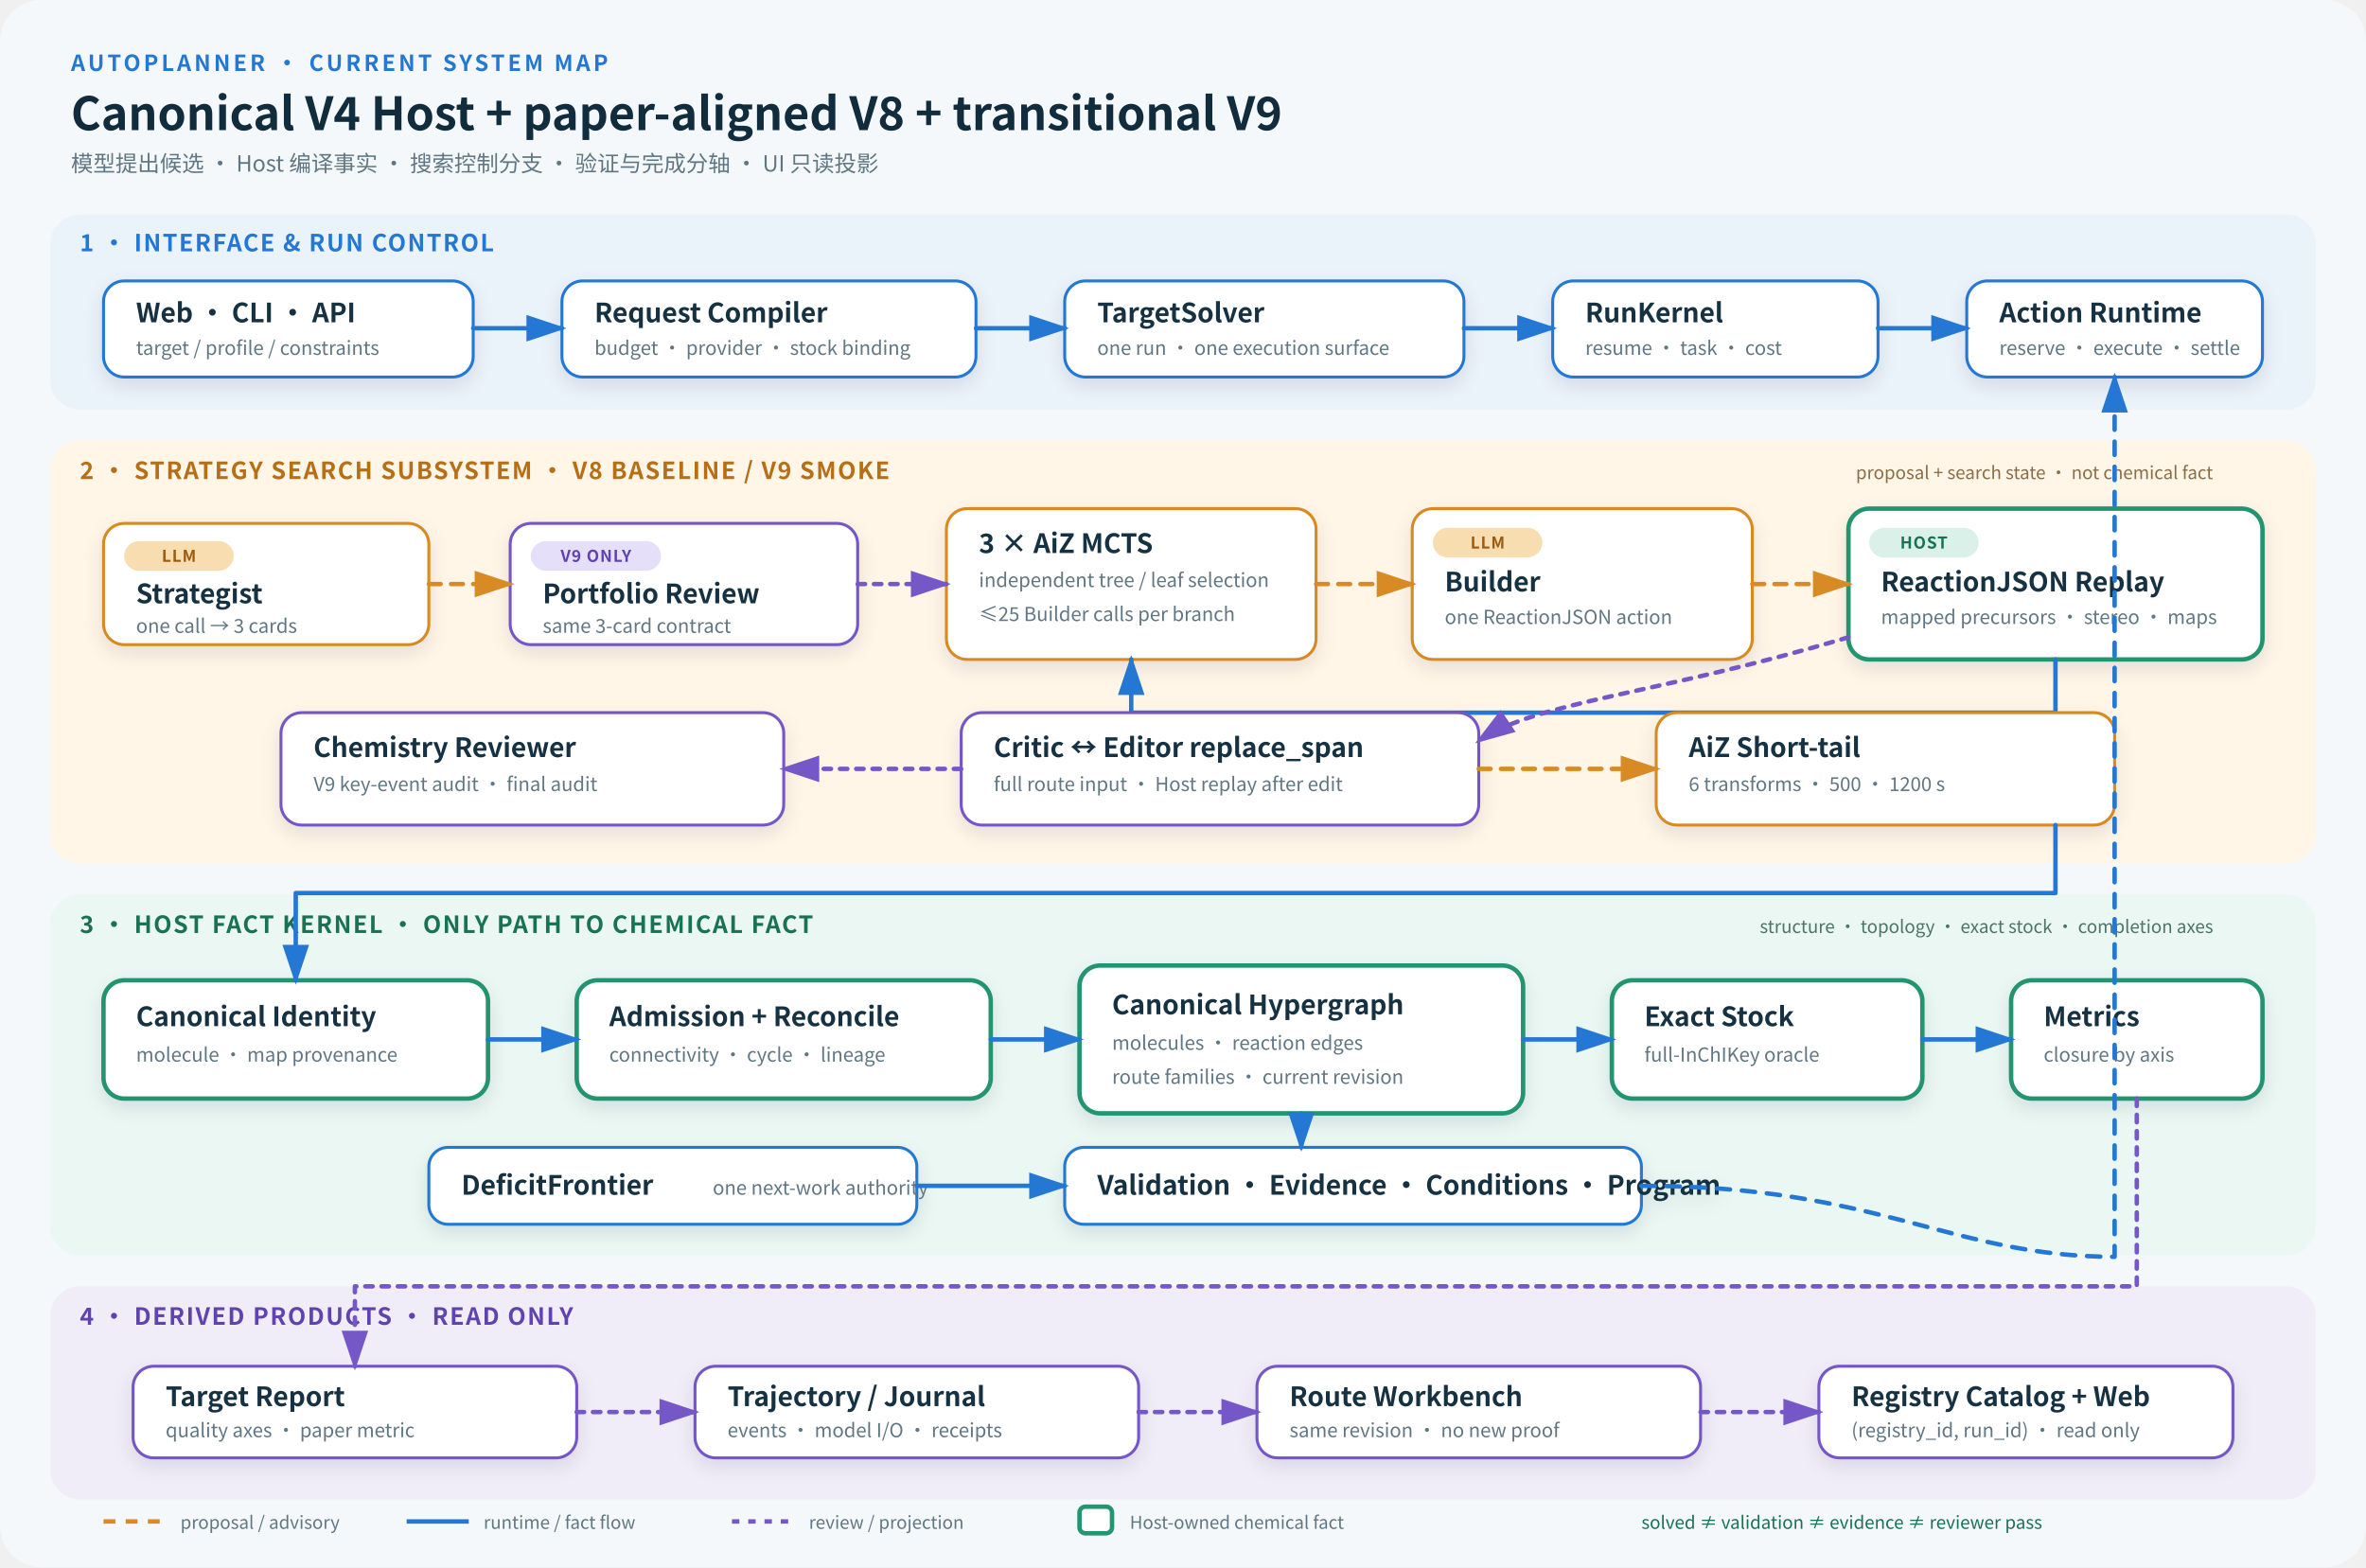
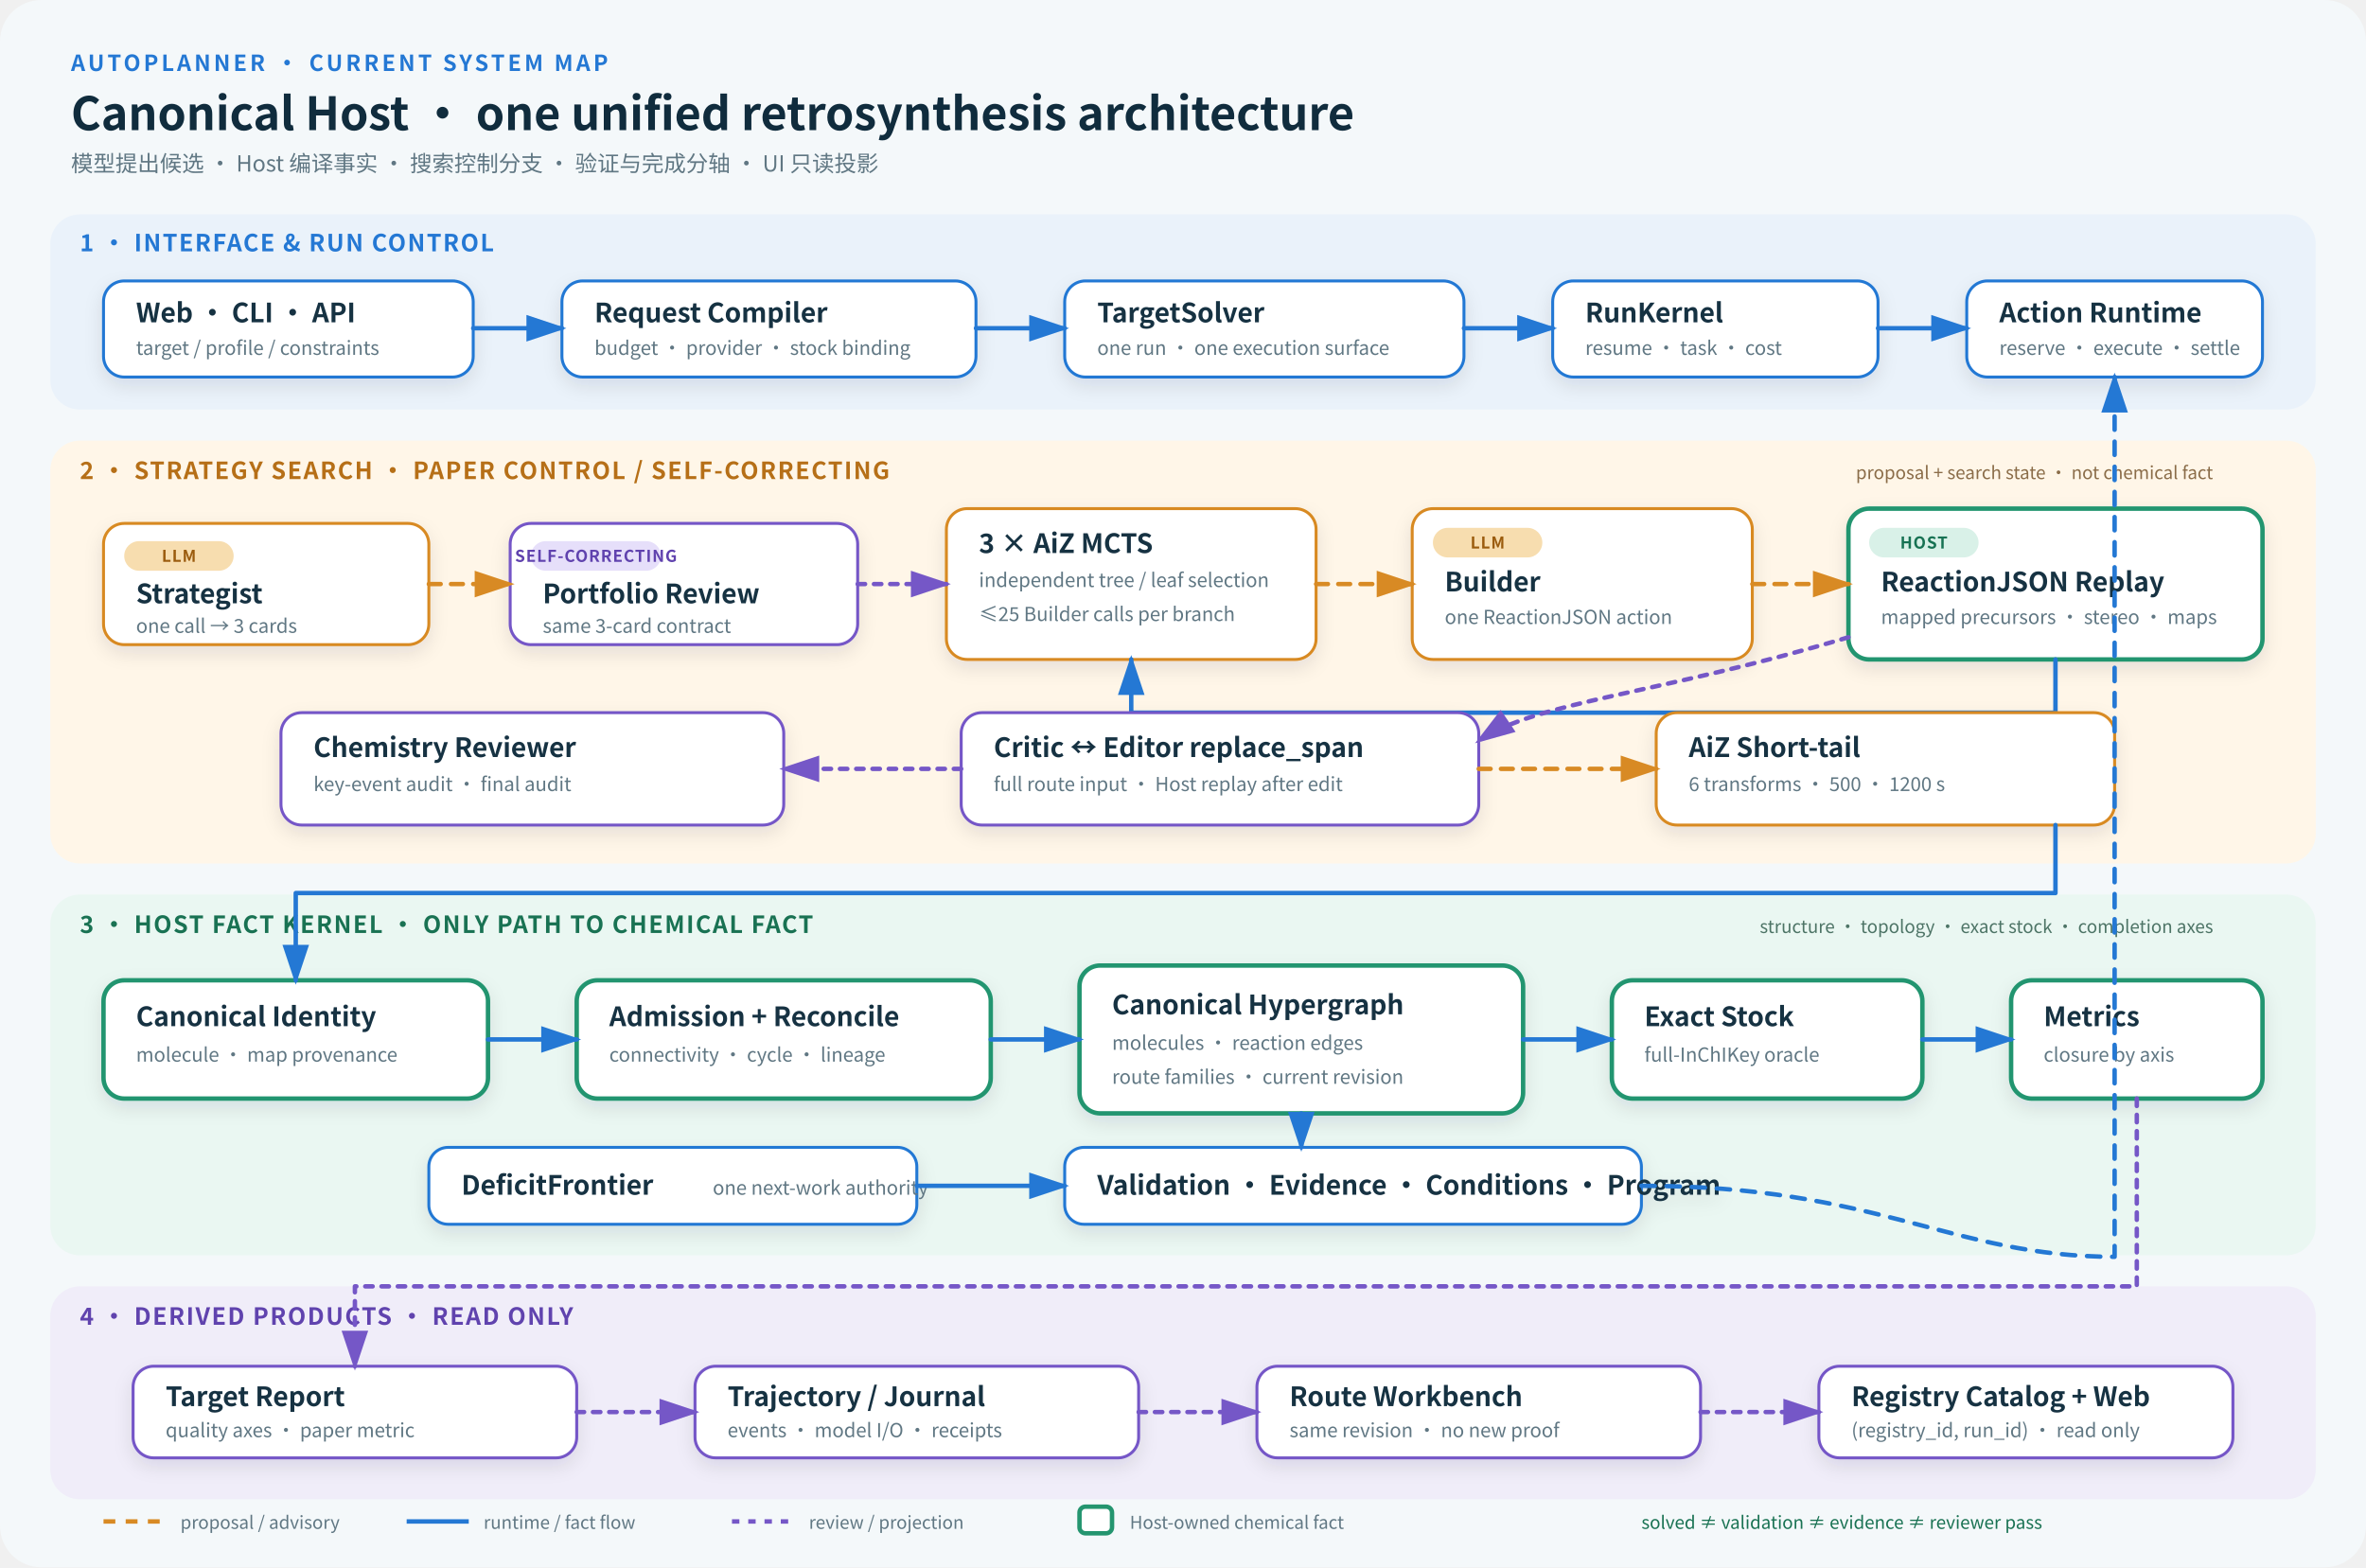
<svg xmlns="http://www.w3.org/2000/svg" width="1600" height="1060" viewBox="0 0 1600 1060" role="img" aria-labelledby="title desc">
  <defs>
    <filter id="shadow" x="-12%" y="-20%" width="124%" height="150%">
      <feDropShadow dx="0" dy="5" stdDeviation="6" flood-color="#0B2637" flood-opacity=".10" />
    </filter>
    <marker id="arrow-blue" markerWidth="10" markerHeight="10" refX="8" refY="3" orient="auto">
      <path d="M0,0 L0,6 L9,3 z" fill="#2478D4" />
    </marker>
    <marker id="arrow-orange" markerWidth="10" markerHeight="10" refX="8" refY="3" orient="auto">
      <path d="M0,0 L0,6 L9,3 z" fill="#D88A24" />
    </marker>
    <marker id="arrow-purple" markerWidth="10" markerHeight="10" refX="8" refY="3" orient="auto">
      <path d="M0,0 L0,6 L9,3 z" fill="#7557C7" />
    </marker>
    <style>
      text { font-family: "Microsoft YaHei", "Noto Sans CJK SC", Arial, sans-serif; }
      .kicker { font-size: 15px; font-weight: 700; letter-spacing: 2px; }
      .heading { font-size: 31px; font-weight: 700; }
      .subtitle { font-size: 15px; }
      .lane-title { font-size: 16px; font-weight: 700; letter-spacing: 1px; }
      .node-title { font-size: 18px; font-weight: 700; }
      .node-sub { font-size: 13px; }
      .tiny { font-size: 12px; }
      .badge { font-size: 11px; font-weight: 700; letter-spacing: .6px; }
      .node { filter: url(#shadow); }
      .flow { fill: none; stroke: #2478D4; stroke-width: 3; stroke-linecap: round; stroke-linejoin: round; marker-end: url(#arrow-blue); }
      .proposal { fill: none; stroke: #D88A24; stroke-width: 3; stroke-linecap: round; stroke-linejoin: round; stroke-dasharray: 8 7; marker-end: url(#arrow-orange); }
      .review { fill: none; stroke: #7557C7; stroke-width: 3; stroke-linecap: round; stroke-linejoin: round; stroke-dasharray: 5 6; marker-end: url(#arrow-purple); }
      .loop { fill: none; stroke: #2478D4; stroke-width: 3; stroke-linecap: round; stroke-linejoin: round; stroke-dasharray: 9 8; marker-end: url(#arrow-blue); }
    </style>
  </defs>
  <rect width="1600" height="1060" rx="28" fill="#F4F8FA" />
  <text x="48" y="48" class="kicker" fill="#2478D4">AUTOPLANNER · CURRENT SYSTEM MAP</text>
-   <text x="48" y="88" class="heading" fill="#102C3D">Canonical V4 Host + paper-aligned V8 + transitional V9</text>
+   <text x="48" y="88" class="heading" fill="#102C3D">Canonical Host · one unified retrosynthesis architecture</text>
  <text x="48" y="116" class="subtitle" fill="#607783">模型提出候选 · Host 编译事实 · 搜索控制分支 · 验证与完成分轴 · UI 只读投影</text>
  <rect x="34" y="145" width="1532" height="132" rx="20" fill="#EAF2FA" />
  <text x="54" y="170" class="lane-title" fill="#2478D4">1 · INTERFACE &amp; RUN CONTROL</text>
  <g class="node">
    <rect x="70" y="190" width="250" height="65" rx="14" fill="#FFFFFF" stroke="#2478D4" stroke-width="2" />
    <text x="92" y="218" class="node-title" fill="#173243">Web · CLI · API</text>
    <text x="92" y="240" class="node-sub" fill="#607783">target / profile / constraints</text>
  </g>
  <g class="node">
    <rect x="380" y="190" width="280" height="65" rx="14" fill="#FFFFFF" stroke="#2478D4" stroke-width="2" />
    <text x="402" y="218" class="node-title" fill="#173243">Request Compiler</text>
    <text x="402" y="240" class="node-sub" fill="#607783">budget · provider · stock binding</text>
  </g>
  <g class="node">
    <rect x="720" y="190" width="270" height="65" rx="14" fill="#FFFFFF" stroke="#2478D4" stroke-width="2" />
    <text x="742" y="218" class="node-title" fill="#173243">TargetSolver</text>
    <text x="742" y="240" class="node-sub" fill="#607783">one run · one execution surface</text>
  </g>
  <g class="node">
    <rect x="1050" y="190" width="220" height="65" rx="14" fill="#FFFFFF" stroke="#2478D4" stroke-width="2" />
    <text x="1072" y="218" class="node-title" fill="#173243">RunKernel</text>
    <text x="1072" y="240" class="node-sub" fill="#607783">resume · task · cost</text>
  </g>
  <g class="node">
    <rect x="1330" y="190" width="200" height="65" rx="14" fill="#FFFFFF" stroke="#2478D4" stroke-width="2" />
    <text x="1352" y="218" class="node-title" fill="#173243">Action Runtime</text>
    <text x="1352" y="240" class="node-sub" fill="#607783">reserve · execute · settle</text>
  </g>
  <path d="M320 222 H380" class="flow" />
  <path d="M660 222 H720" class="flow" />
  <path d="M990 222 H1050" class="flow" />
  <path d="M1270 222 H1330" class="flow" />
  <rect x="34" y="298" width="1532" height="286" rx="20" fill="#FFF6E8" />
-   <text x="54" y="324" class="lane-title" fill="#B66F17">2 · STRATEGY SEARCH SUBSYSTEM · V8 BASELINE / V9 SMOKE</text>
+   <text x="54" y="324" class="lane-title" fill="#B66F17">2 · STRATEGY SEARCH · PAPER CONTROL / SELF-CORRECTING</text>
  <text x="1255" y="324" class="tiny" fill="#8A6C48">proposal + search state · not chemical fact</text>
  <g class="node">
    <rect x="70" y="354" width="220" height="82" rx="14" fill="#FFFFFF" stroke="#D88A24" stroke-width="2" />
    <rect x="84" y="366" width="74" height="20" rx="10" fill="#F7DDAF" />
    <text x="121" y="380" text-anchor="middle" class="badge" fill="#9B5C10">LLM</text>
    <text x="92" y="408" class="node-title" fill="#173243">Strategist</text>
    <text x="92" y="428" class="node-sub" fill="#607783">one call → 3 cards</text>
  </g>
  <g class="node">
    <rect x="345" y="354" width="235" height="82" rx="14" fill="#FFFFFF" stroke="#7557C7" stroke-width="2" />
    <rect x="359" y="366" width="88" height="20" rx="10" fill="#E6DFFA" />
-     <text x="403" y="380" text-anchor="middle" class="badge" fill="#6043AE">V9 ONLY</text>
+     <text x="403" y="380" text-anchor="middle" class="badge" fill="#6043AE">SELF-CORRECTING</text>
    <text x="367" y="408" class="node-title" fill="#173243">Portfolio Review</text>
    <text x="367" y="428" class="node-sub" fill="#607783">same 3-card contract</text>
  </g>
  <g class="node">
    <rect x="640" y="344" width="250" height="102" rx="14" fill="#FFFFFF" stroke="#D88A24" stroke-width="2" />
    <text x="662" y="374" class="node-title" fill="#173243">3 × AiZ MCTS</text>
    <text x="662" y="397" class="node-sub" fill="#607783">independent tree / leaf selection</text>
    <text x="662" y="420" class="node-sub" fill="#607783">≤25 Builder calls per branch</text>
  </g>
  <g class="node">
    <rect x="955" y="344" width="230" height="102" rx="14" fill="#FFFFFF" stroke="#D88A24" stroke-width="2" />
    <rect x="969" y="357" width="74" height="20" rx="10" fill="#F7DDAF" />
    <text x="1006" y="371" text-anchor="middle" class="badge" fill="#9B5C10">LLM</text>
    <text x="977" y="400" class="node-title" fill="#173243">Builder</text>
    <text x="977" y="422" class="node-sub" fill="#607783">one ReactionJSON action</text>
  </g>
  <g class="node">
    <rect x="1250" y="344" width="280" height="102" rx="14" fill="#FFFFFF" stroke="#24956F" stroke-width="3" />
    <rect x="1264" y="357" width="74" height="20" rx="10" fill="#D9F1E8" />
    <text x="1301" y="371" text-anchor="middle" class="badge" fill="#197253">HOST</text>
    <text x="1272" y="400" class="node-title" fill="#173243">ReactionJSON Replay</text>
    <text x="1272" y="422" class="node-sub" fill="#607783">mapped precursors · stereo · maps</text>
  </g>
  <path d="M290 395 H345" class="proposal" />
  <path d="M580 395 H640" class="review" />
  <path d="M890 395 H955" class="proposal" />
  <path d="M1185 395 H1250" class="proposal" />
  <path d="M1390 446 V482 H765 V446" class="flow" />
  <g class="node">
    <rect x="190" y="482" width="340" height="76" rx="14" fill="#FFFFFF" stroke="#7557C7" stroke-width="2" />
    <text x="212" y="512" class="node-title" fill="#173243">Chemistry Reviewer</text>
-     <text x="212" y="535" class="node-sub" fill="#607783">V9 key-event audit · final audit</text>
+     <text x="212" y="535" class="node-sub" fill="#607783">key-event audit · final audit</text>
  </g>
  <g class="node">
    <rect x="650" y="482" width="350" height="76" rx="14" fill="#FFFFFF" stroke="#7557C7" stroke-width="2" />
    <text x="672" y="512" class="node-title" fill="#173243">Critic ↔ Editor replace_span</text>
    <text x="672" y="535" class="node-sub" fill="#607783">full route input · Host replay after edit</text>
  </g>
  <g class="node">
    <rect x="1120" y="482" width="310" height="76" rx="14" fill="#FFFFFF" stroke="#D88A24" stroke-width="2" />
    <text x="1142" y="512" class="node-title" fill="#173243">AiZ Short-tail</text>
    <text x="1142" y="535" class="node-sub" fill="#607783">6 transforms · 500 · 1200 s</text>
  </g>
  <path d="M1250 431 C1120 470 1040 474 1000 501" class="review" />
  <path d="M650 520 H530" class="review" />
  <path d="M1000 520 H1120" class="proposal" />
  <rect x="34" y="605" width="1532" height="244" rx="20" fill="#EAF7F2" />
  <text x="54" y="631" class="lane-title" fill="#197253">3 · HOST FACT KERNEL · ONLY PATH TO CHEMICAL FACT</text>
  <text x="1190" y="631" class="tiny" fill="#4D7466">structure · topology · exact stock · completion axes</text>
  <g class="node">
    <rect x="70" y="663" width="260" height="80" rx="14" fill="#FFFFFF" stroke="#24956F" stroke-width="3" />
    <text x="92" y="694" class="node-title" fill="#173243">Canonical Identity</text>
    <text x="92" y="718" class="node-sub" fill="#607783">molecule · map provenance</text>
  </g>
  <g class="node">
    <rect x="390" y="663" width="280" height="80" rx="14" fill="#FFFFFF" stroke="#24956F" stroke-width="3" />
    <text x="412" y="694" class="node-title" fill="#173243">Admission + Reconcile</text>
    <text x="412" y="718" class="node-sub" fill="#607783">connectivity · cycle · lineage</text>
  </g>
  <g class="node">
    <rect x="730" y="653" width="300" height="100" rx="14" fill="#FFFFFF" stroke="#24956F" stroke-width="3" />
    <text x="752" y="686" class="node-title" fill="#173243">Canonical Hypergraph</text>
    <text x="752" y="710" class="node-sub" fill="#607783">molecules · reaction edges</text>
    <text x="752" y="733" class="node-sub" fill="#607783">route families · current revision</text>
  </g>
  <g class="node">
    <rect x="1090" y="663" width="210" height="80" rx="14" fill="#FFFFFF" stroke="#24956F" stroke-width="3" />
    <text x="1112" y="694" class="node-title" fill="#173243">Exact Stock</text>
    <text x="1112" y="718" class="node-sub" fill="#607783">full-InChIKey oracle</text>
  </g>
  <g class="node">
    <rect x="1360" y="663" width="170" height="80" rx="14" fill="#FFFFFF" stroke="#24956F" stroke-width="3" />
    <text x="1382" y="694" class="node-title" fill="#173243">Metrics</text>
    <text x="1382" y="718" class="node-sub" fill="#607783">closure by axis</text>
  </g>
  <path d="M330 703 H390" class="flow" />
  <path d="M670 703 H730" class="flow" />
  <path d="M1030 703 H1090" class="flow" />
  <path d="M1300 703 H1360" class="flow" />
  <path d="M1390 558 V604 H200 V663" class="flow" />
  <g class="node">
    <rect x="290" y="776" width="330" height="52" rx="13" fill="#FFFFFF" stroke="#2478D4" stroke-width="2" />
    <text x="312" y="808" class="node-title" fill="#173243">DeficitFrontier</text>
    <text x="482" y="808" class="node-sub" fill="#607783">one next-work authority</text>
  </g>
  <g class="node">
    <rect x="720" y="776" width="390" height="52" rx="13" fill="#FFFFFF" stroke="#2478D4" stroke-width="2" />
    <text x="742" y="808" class="node-title" fill="#173243">Validation · Evidence · Conditions · Program</text>
  </g>
  <path d="M880 753 V776" class="flow" />
  <path d="M620 802 H720" class="flow" />
  <path d="M1110 802 C1270 802 1320 850 1430 850 V255" class="loop" />
  <rect x="34" y="870" width="1532" height="144" rx="20" fill="#F0EDF9" />
  <text x="54" y="896" class="lane-title" fill="#6043AE">4 · DERIVED PRODUCTS · READ ONLY</text>
  <g class="node">
    <rect x="90" y="924" width="300" height="62" rx="14" fill="#FFFFFF" stroke="#7557C7" stroke-width="2" />
    <text x="112" y="951" class="node-title" fill="#173243">Target Report</text>
    <text x="112" y="972" class="node-sub" fill="#607783">quality axes · paper metric</text>
  </g>
  <g class="node">
    <rect x="470" y="924" width="300" height="62" rx="14" fill="#FFFFFF" stroke="#7557C7" stroke-width="2" />
    <text x="492" y="951" class="node-title" fill="#173243">Trajectory / Journal</text>
    <text x="492" y="972" class="node-sub" fill="#607783">events · model I/O · receipts</text>
  </g>
  <g class="node">
    <rect x="850" y="924" width="300" height="62" rx="14" fill="#FFFFFF" stroke="#7557C7" stroke-width="2" />
    <text x="872" y="951" class="node-title" fill="#173243">Route Workbench</text>
    <text x="872" y="972" class="node-sub" fill="#607783">same revision · no new proof</text>
  </g>
  <g class="node">
    <rect x="1230" y="924" width="280" height="62" rx="14" fill="#FFFFFF" stroke="#7557C7" stroke-width="2" />
    <text x="1252" y="951" class="node-title" fill="#173243">Registry Catalog + Web</text>
    <text x="1252" y="972" class="node-sub" fill="#607783">(registry_id, run_id) · read only</text>
  </g>
  <path d="M1445 743 V870 H240 V924" class="review" />
  <path d="M390 955 H470" class="review" />
  <path d="M770 955 H850" class="review" />
  <path d="M1150 955 H1230" class="review" />
  <g transform="translate(70,1029)">
    <line x1="0" y1="0" x2="42" y2="0" stroke="#D88A24" stroke-width="3" stroke-dasharray="8 7" />
    <text x="52" y="5" class="tiny" fill="#607783">proposal / advisory</text>
    <line x1="205" y1="0" x2="247" y2="0" stroke="#2478D4" stroke-width="3" />
    <text x="257" y="5" class="tiny" fill="#607783">runtime / fact flow</text>
    <line x1="425" y1="0" x2="467" y2="0" stroke="#7557C7" stroke-width="3" stroke-dasharray="5 6" />
    <text x="477" y="5" class="tiny" fill="#607783">review / projection</text>
    <rect x="660" y="-10" width="22" height="18" rx="4" fill="#FFFFFF" stroke="#24956F" stroke-width="3" />
    <text x="694" y="5" class="tiny" fill="#607783">Host-owned chemical fact</text>
    <text x="1040" y="5" class="tiny" fill="#197253">solved ≠ validation ≠ evidence ≠ reviewer pass</text>
  </g>
</svg>
